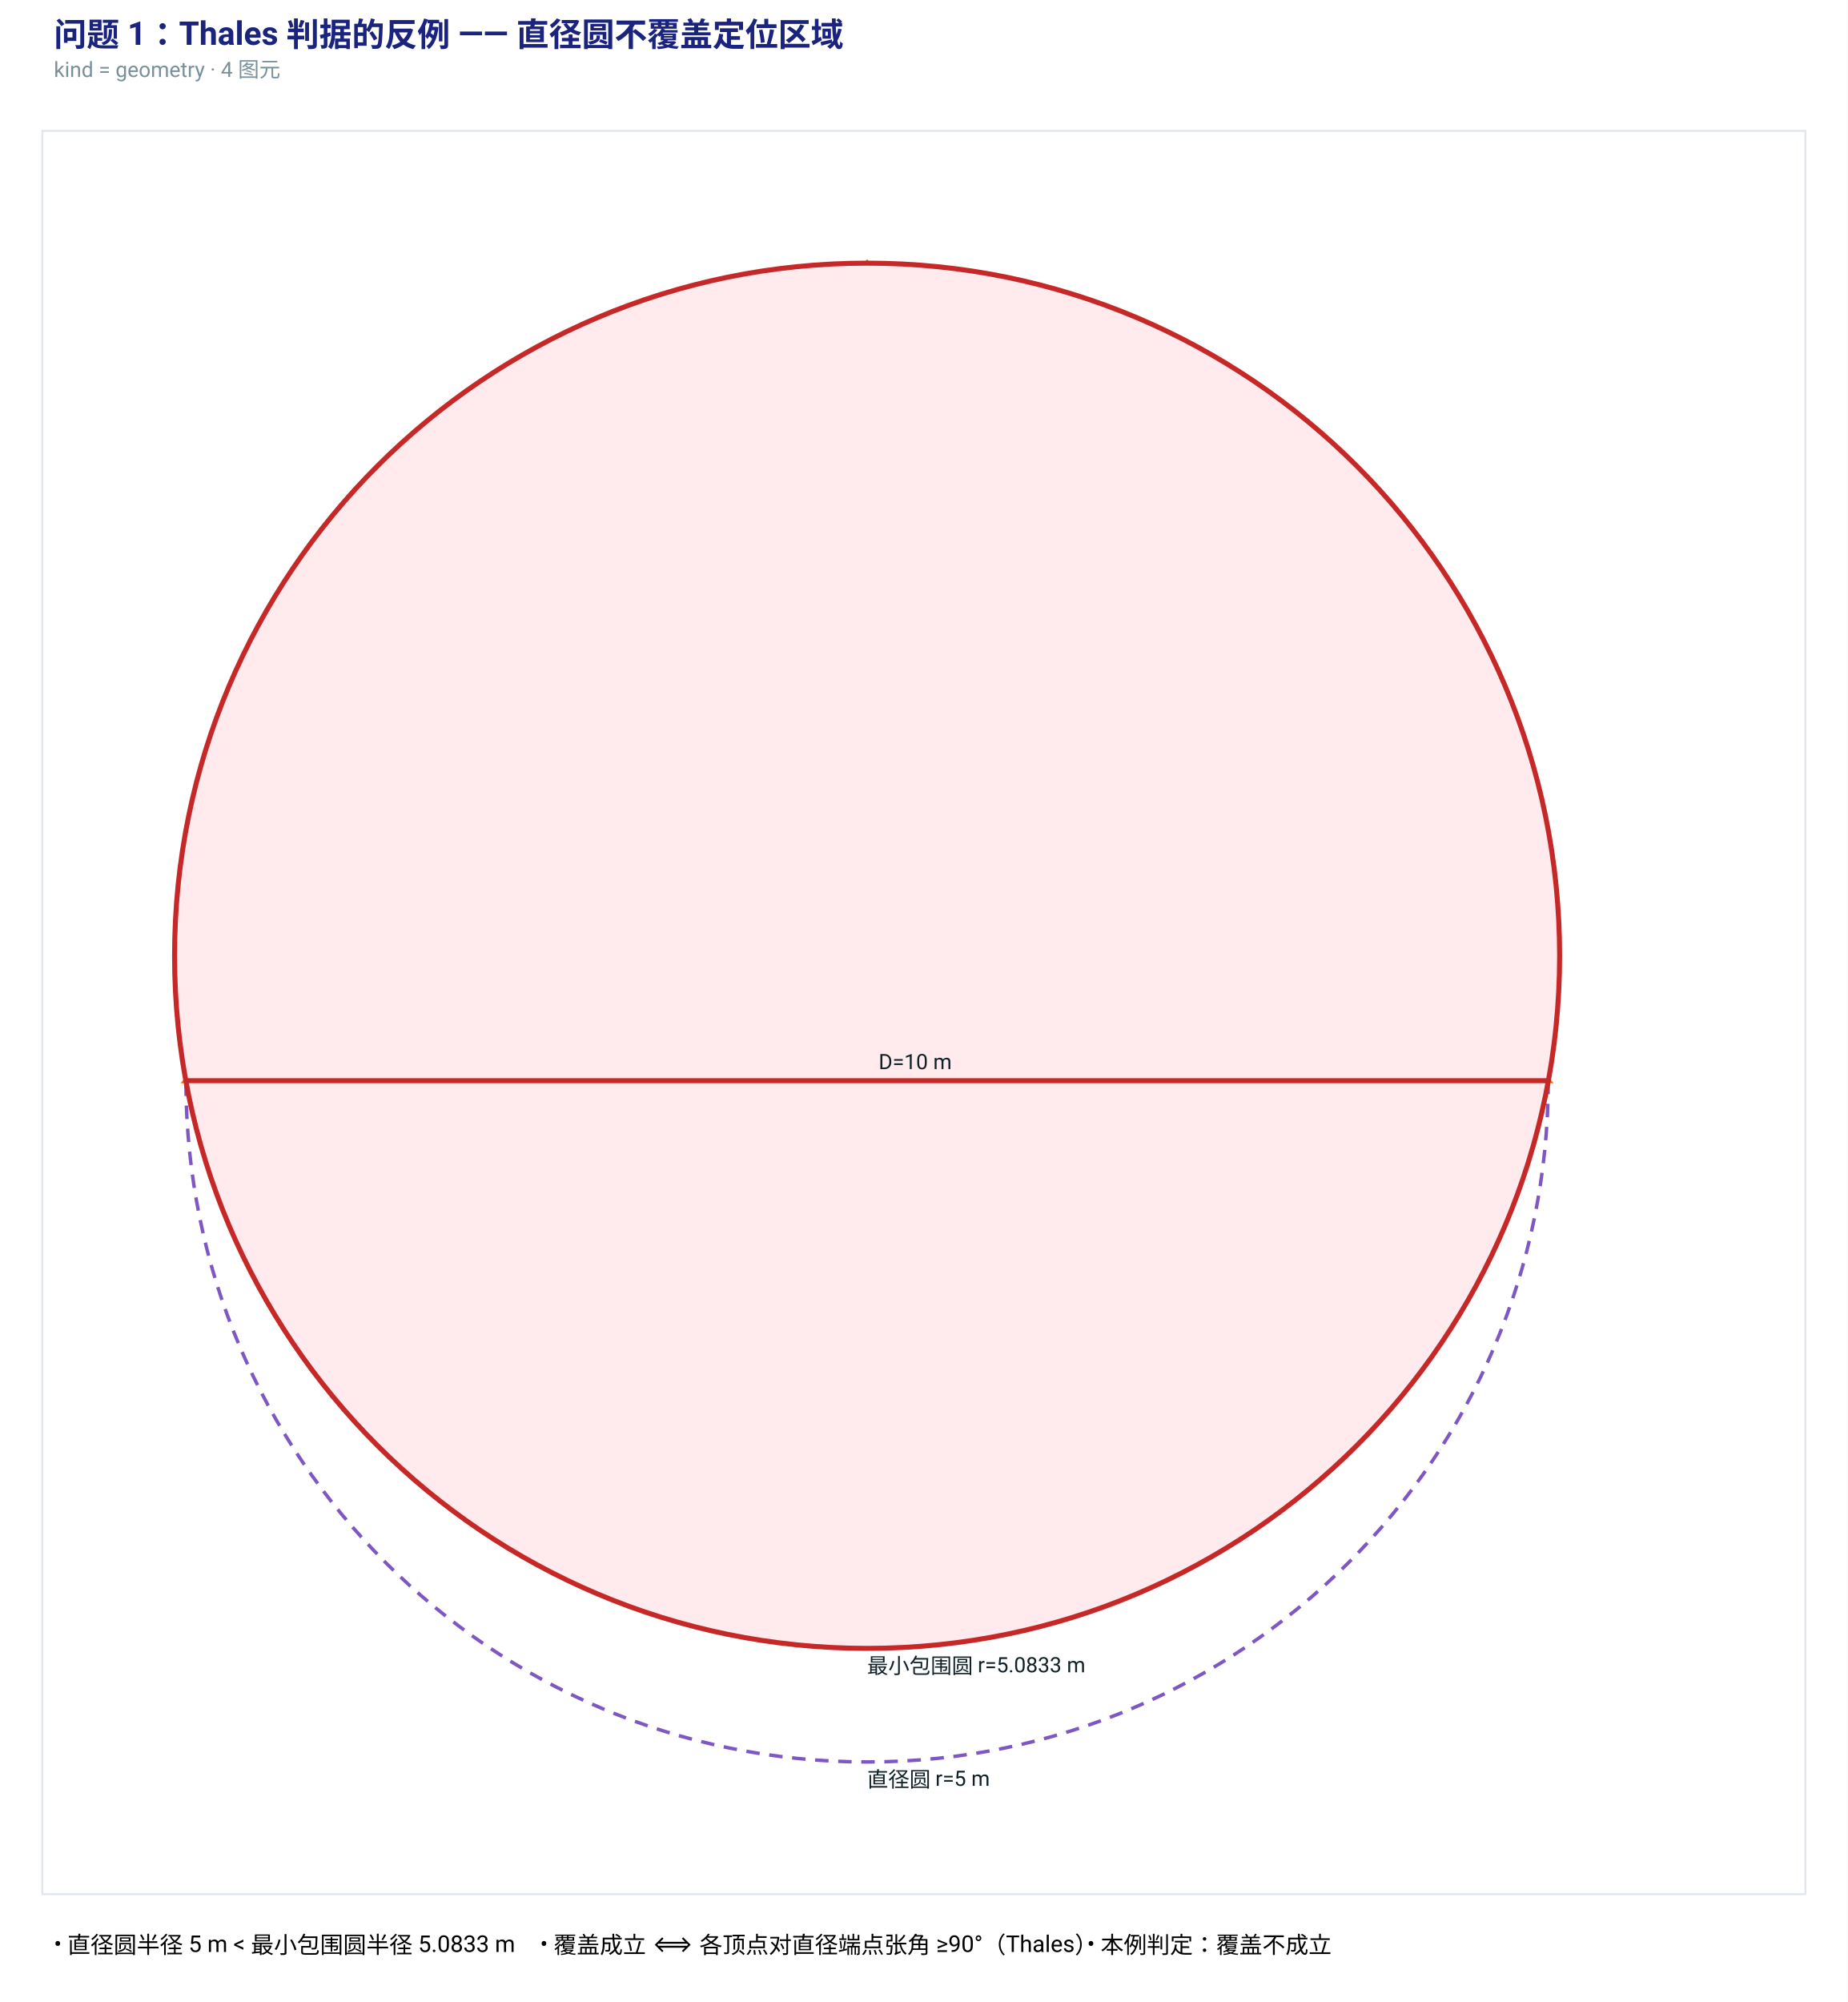
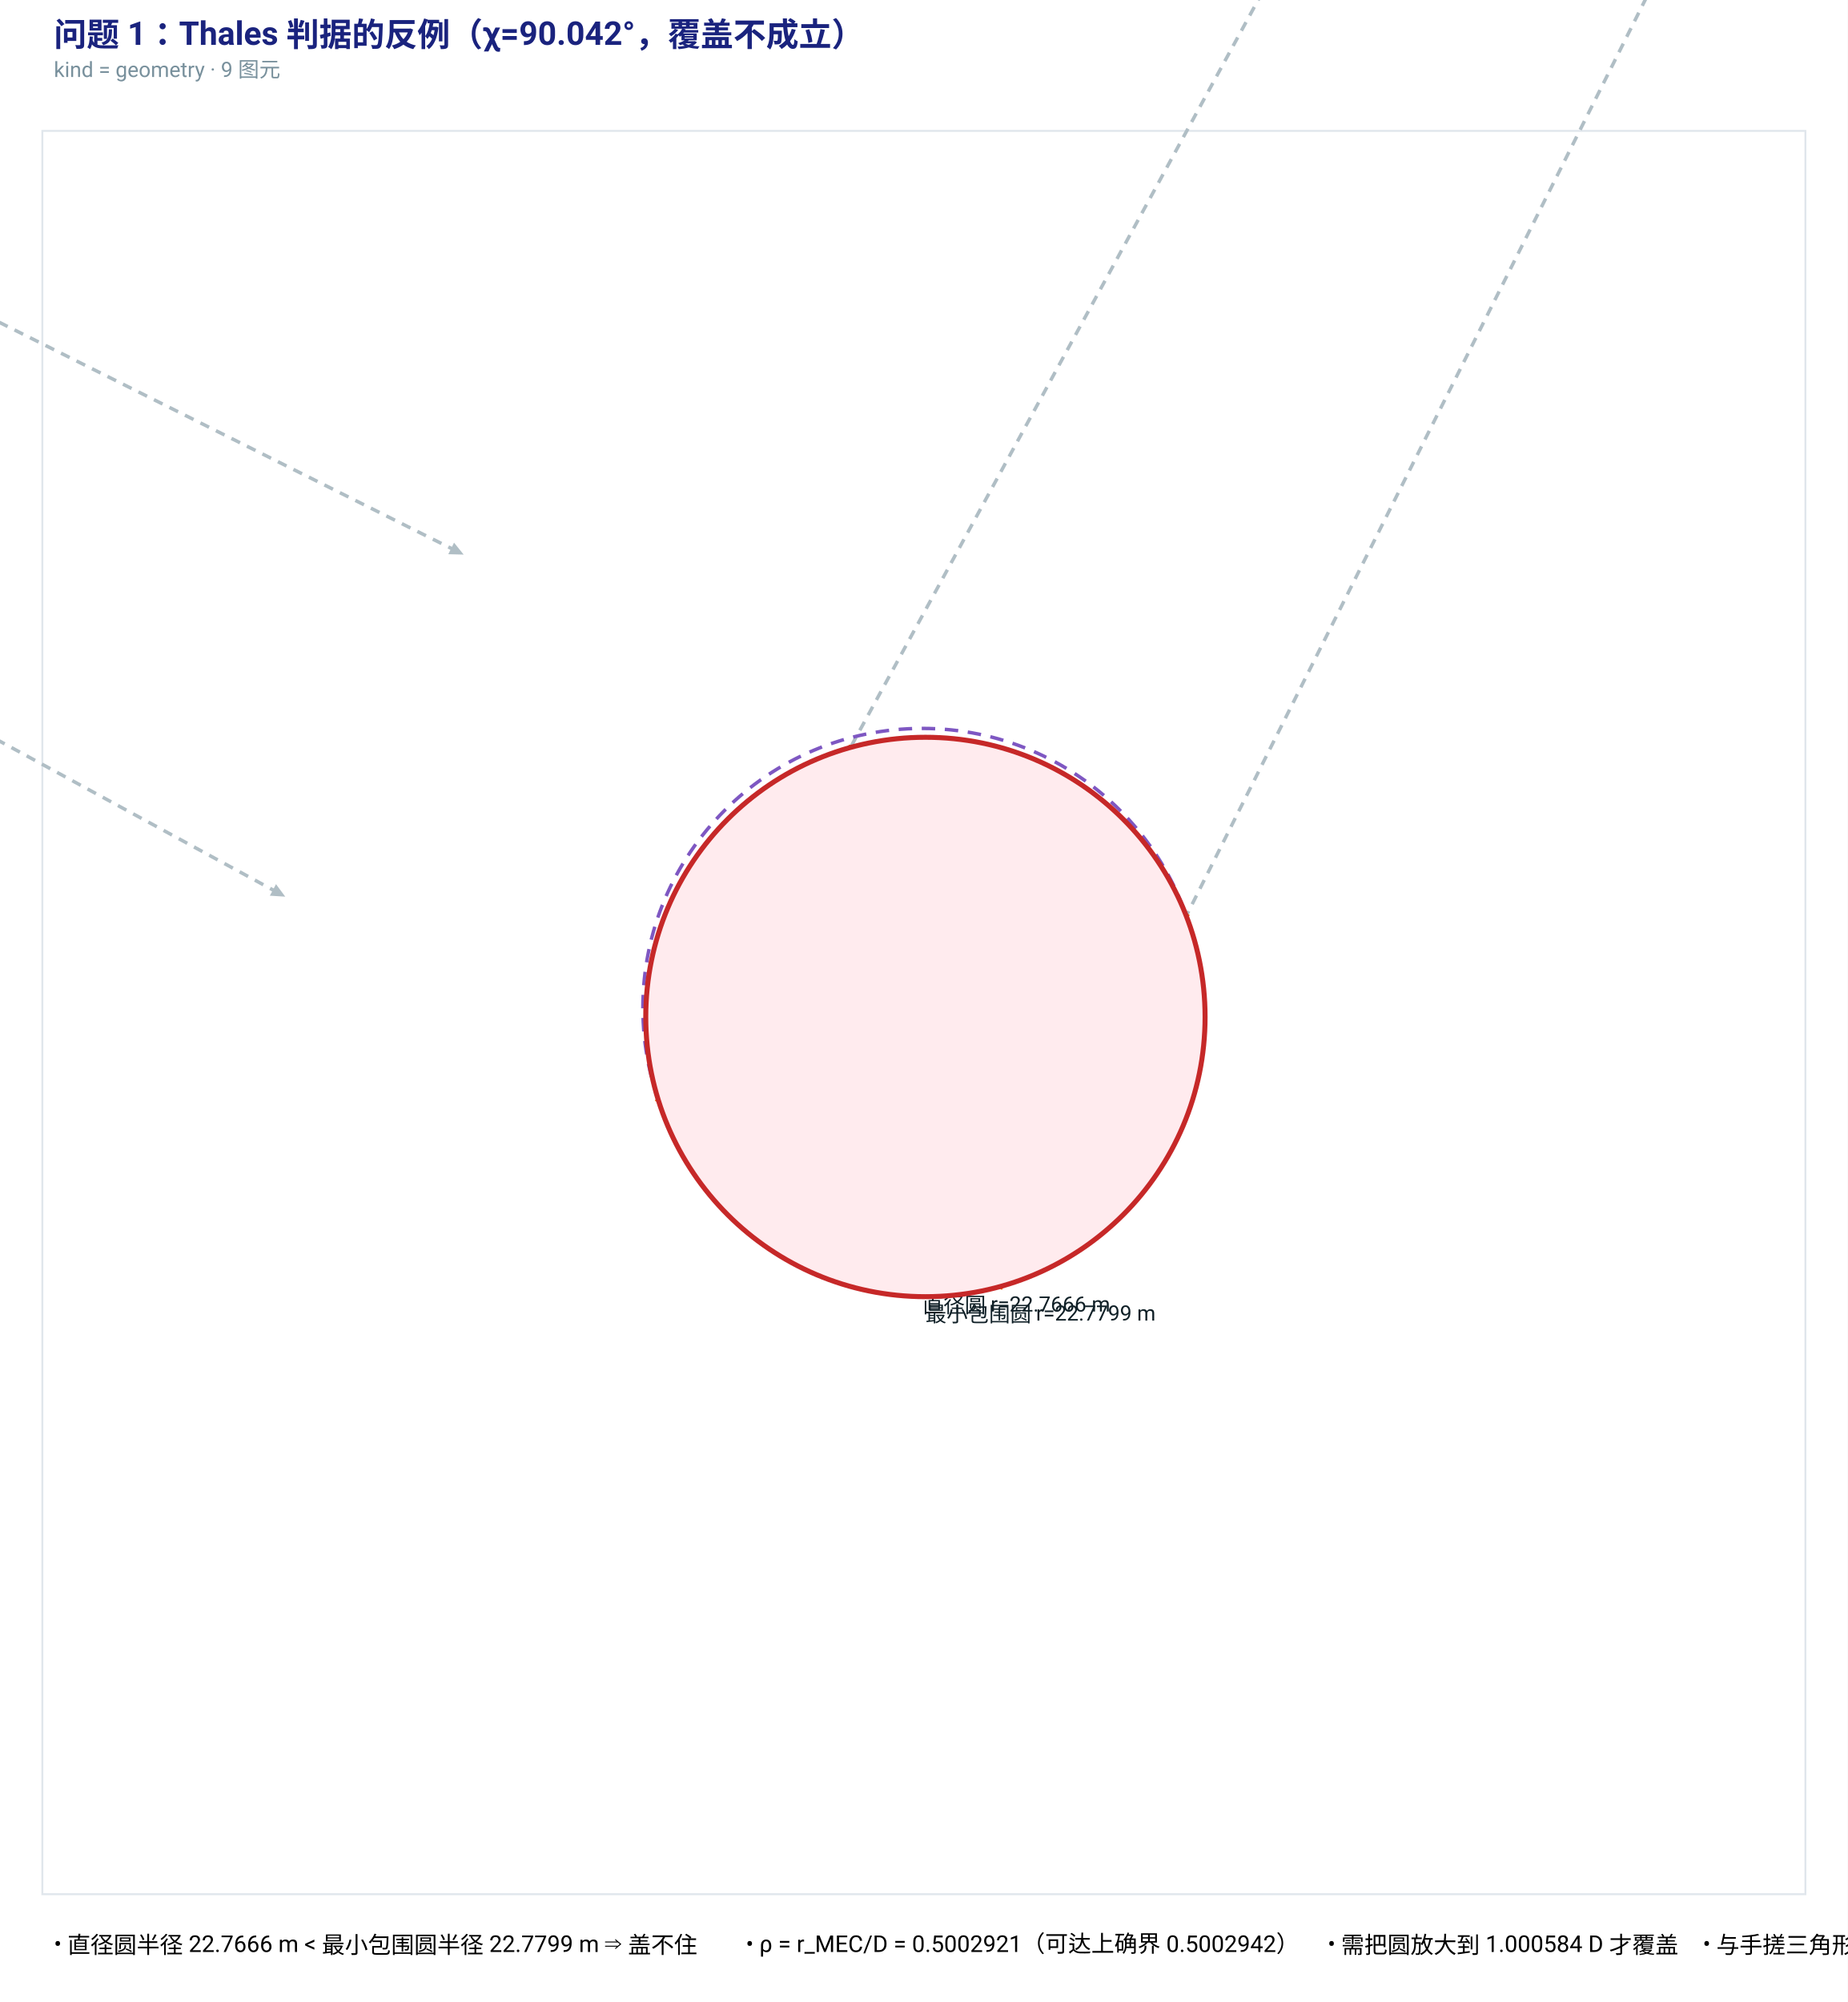
<svg xmlns="http://www.w3.org/2000/svg" role="img" viewBox="0 0 960 1040" width="960" height="1040">
  <style>:root{color-scheme:light dark}
text{font-family:-apple-system,'Segoe UI','Microsoft YaHei',Roboto,Helvetica,Arial,sans-serif}
.geom-bg{fill:#ffffff}
.geom-title{fill:#1a237e;font-size:17px;font-weight:700}
.geom-sub{fill:#78909c;font-size:11px}
.geom-frame{fill:none;stroke:#e0e6ec;stroke-width:1}
.tick{stroke:#eceff1;stroke-width:1}
.geom-axis{stroke:#b0bec5;stroke-width:1.2}
.geom-axis-label{fill:#90a4ae;font-size:10px}
.geom-label{fill:#102027;font-size:11px}
.geom-legend text{fill:#37474f;font-size:11px}
.item{stroke-width:1.8}
.item.default{fill:#e3f2fd;stroke:#1565c0}
.item.accent{fill:#e8f5e9;stroke:#2e7d32}
.item.emphasis{fill:#fff3e0;stroke:#ef6c00;stroke-width:2.6}
.item.danger{fill:#ffebee;stroke:#c62828;stroke-width:2.6}
.item.muted{fill:none;stroke:#b0bec5;stroke-dasharray:5 4}
.item.dashed{fill:none;stroke:#7e57c2;stroke-dasharray:7 5}
.seg{stroke-width:1.8;fill:none}
.seg.default{stroke:#1565c0}
.seg.accent{stroke:#2e7d32}
.seg.emphasis{stroke:#ef6c00;stroke-width:2.6}
.seg.danger{stroke:#c62828;stroke-width:2.6}
.seg.muted{stroke:#b0bec5;stroke-dasharray:5 4}
.seg.dashed{stroke:#7e57c2;stroke-dasharray:7 5}
.pt{stroke-width:1.4}
.pt.default{fill:#1565c0;stroke:#ffffff}
.pt.accent{fill:#2e7d32;stroke:#ffffff}
.pt.emphasis{fill:#ef6c00;stroke:#ffffff;stroke-width:2.2}
.pt.danger{fill:#c62828;stroke:#ffffff;stroke-width:2.2}
.pt.muted{fill:#b0bec5;stroke:#ffffff}
.pt.dashed{fill:#7e57c2;stroke:#ffffff}
.arrow-head{stroke:none}
.arrow-head.default{fill:#1565c0}
.arrow-head.accent{fill:#2e7d32}
.arrow-head.emphasis{fill:#ef6c00}
.arrow-head.danger{fill:#c62828}
.arrow-head.muted{fill:#b0bec5}
.arrow-head.dashed{fill:#7e57c2}
@media (prefers-color-scheme:dark){
.geom-bg{fill:#0f1419}
.geom-title{fill:#90caf9}
.geom-sub{fill:#90a4ae}
.geom-frame{stroke:#22303c}
.tick{stroke:#1b232b}
.geom-axis{stroke:#546e7a}
.geom-axis-label{fill:#78909c}
.geom-label{fill:#eceff1}
.geom-legend text{fill:#cfd8dc}
.item.default{fill:#102a43;stroke:#4a90d9}
.item.accent{fill:#10331f;stroke:#4caf50}
.item.emphasis{fill:#3a2a12;stroke:#ffa726}
.item.danger{fill:#33161a;stroke:#ef5350}
.item.muted{stroke:#546e7a}
.item.dashed{stroke:#ab47bc}
.seg.default{stroke:#4a90d9}
.seg.accent{stroke:#4caf50}
.seg.emphasis{stroke:#ffa726}
.seg.danger{stroke:#ef5350}
.seg.muted{stroke:#546e7a}
.seg.dashed{stroke:#ab47bc}
.pt.default{stroke:#0f1419}
.pt.accent{stroke:#0f1419}
.pt.emphasis{stroke:#0f1419}
.pt.danger{stroke:#0f1419}
.pt.muted{stroke:#0f1419}
.pt.dashed{stroke:#0f1419}
.arrow-head.default{fill:#4a90d9}
.arrow-head.accent{fill:#4caf50}
.arrow-head.emphasis{fill:#ffa726}
.arrow-head.danger{fill:#ef5350}
.arrow-head.muted{fill:#546e7a}
.arrow-head.dashed{fill:#ab47bc}
}
</style>
  <rect class="geom-bg" x="0" y="0" width="960" height="1040" />
  <rect class="geom-frame" x="22" y="68" width="916" height="916" />
-   <text class="geom-title" x="28" y="24">问题 1：Thales 判据的反例 —— 直径圆不覆盖定位区域</text>
-   <text class="geom-sub" x="28" y="40">kind = geometry · 4 图元</text>
-   <polygon class="item emphasis" points="96.6,561.4 804.4,561.4 450.5,136.7" />
-   <text class="geom-label" x="450.5" y="419.8">定位区域（锐角三角形）</text>
-   <circle class="item dashed" cx="450.5" cy="561.4" r="353.9" />
-   <text class="geom-label" x="450.5" y="928.3">直径圆 r=5 m</text>
-   <circle class="item danger" cx="450.5" cy="496.5" r="359.8" />
-   <text class="geom-label" x="450.5" y="869.3">最小包围圆 r=5.0833 m</text>
-   <line class="seg danger" x1="96.6" y1="561.4" x2="804.4" y2="561.4" />
-   <text class="geom-label" x="456.5" y="555.4">D=10 m</text>
-   <text class="geom-legend" x="28" y="1014">• 直径圆半径 5 m &lt; 最小包围圆半径 5.0833 m</text>
-   <text class="geom-legend" x="280.6" y="1014">• 覆盖成立 ⟺ 各顶点对直径端点张角 ≥90°（Thales）</text>
-   <text class="geom-legend" x="564.8" y="1014">• 本例判定：覆盖不成立</text>
+   <text class="geom-title" x="28" y="24">问题 1：Thales 判据的反例（χ=90.042°，覆盖不成立）</text>
+   <text class="geom-sub" x="28" y="40">kind = geometry · 9 图元</text>
+   <line class="seg muted" x1="3121.2" y1="-4523.6" x2="371.6" y2="517.1" />
+   <polygon class="arrow-head muted" points="371.6,517.1 372.1,509.1 378,512.4" />
+   <line class="seg muted" x1="3121.2" y1="-4523.6" x2="549.1" y2="610" />
+   <polygon class="arrow-head muted" points="549.1,610 549.4,602 555.4,605" />
+   <line class="seg muted" x1="-4894.6" y1="-2280.2" x2="148.2" y2="465.8" />
+   <polygon class="arrow-head muted" points="148.2,465.8 140.2,465.3 143.4,459.3" />
+   <line class="seg muted" x1="-4894.6" y1="-2280.2" x2="240.9" y2="288.1" />
+   <polygon class="arrow-head muted" points="240.9,288.1 232.9,287.9 235.9,281.9" />
+   <polygon class="item emphasis" points="520,668.3 616.4,475.9 441.7,388.5 342,571.3" />
+   <text class="geom-label" x="480" y="526">定位区域 Ω</text>
+   <circle class="item dashed" cx="479.2" cy="523.6" r="145.2" />
+   <text class="geom-label" x="479.2" y="681.9">直径圆 r=22.7666 m</text>
+   <circle class="item danger" cx="480.8" cy="528.3" r="145.3" />
+   <text class="geom-label" x="480.8" y="686.6">最小包围圆 r=22.7799 m</text>
+   <circle class="pt accent" cx="3121.2" cy="-4523.6" r="3.6" />
+   <text class="geom-label" x="3128.2" y="-4530.6">S1</text>
+   <circle class="pt accent" cx="-4894.6" cy="-2280.2" r="3.6" />
+   <text class="geom-label" x="-4887.6" y="-2287.2">S2</text>
+   <text class="geom-legend" x="28" y="1014">• 直径圆半径 22.7666 m  &lt;  最小包围圆半径 22.7799 m ⇒ 盖不住</text>
+   <text class="geom-legend" x="387.5" y="1014">• ρ = r_MEC/D = 0.5002921（可达上确界 0.5002942）</text>
+   <text class="geom-legend" x="689.8" y="1014">• 需把圆放大到 1.000584 D 才覆盖</text>
+   <text class="geom-legend" x="884.7" y="1014">• 与手搓三角形反例（夸大 28 倍）不同，本构型由正向模型生成</text>
</svg>
